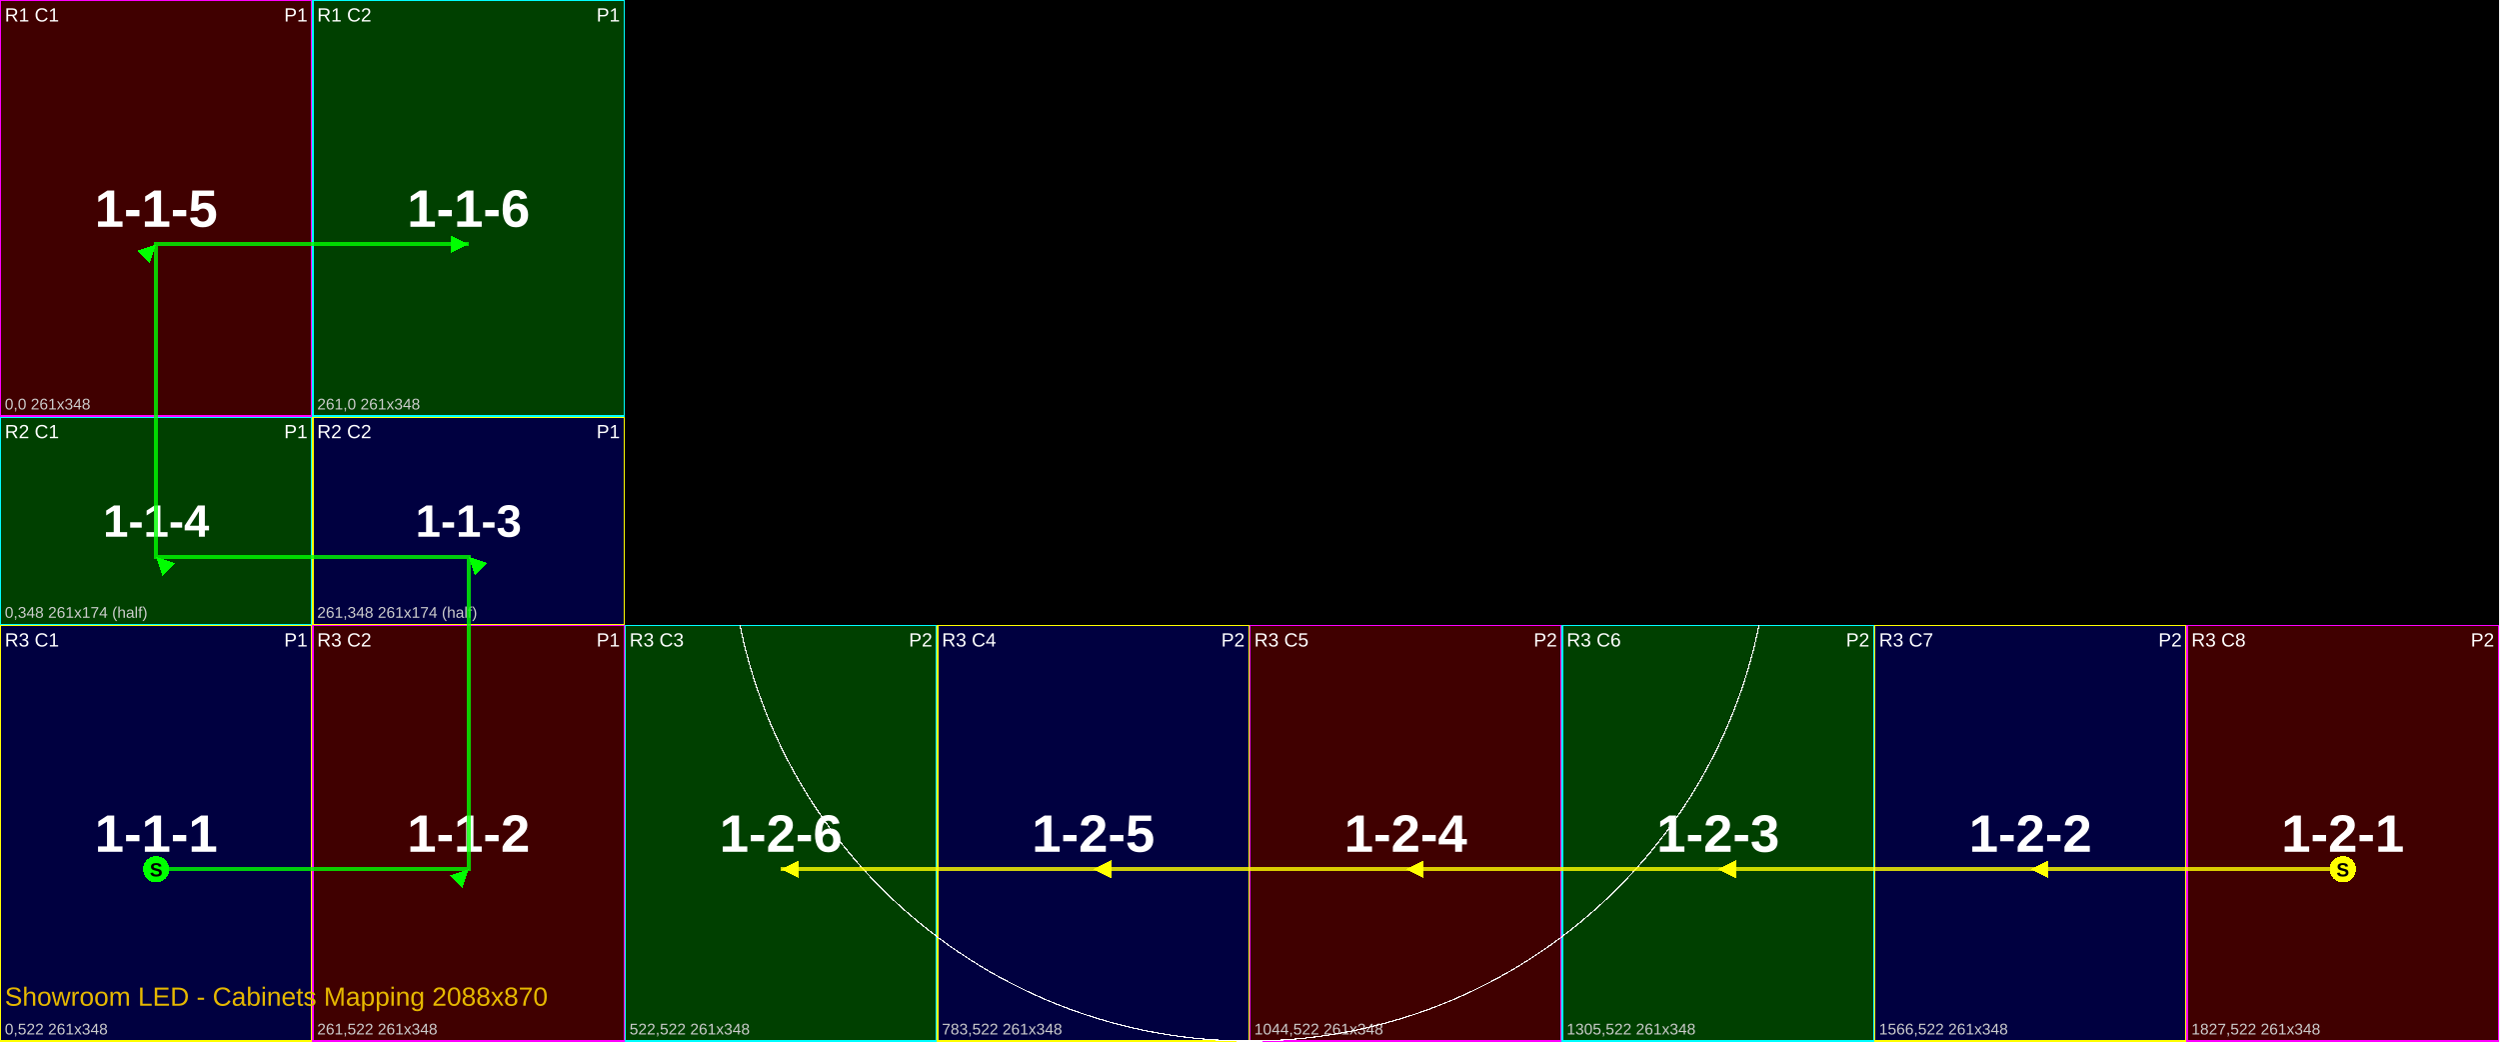
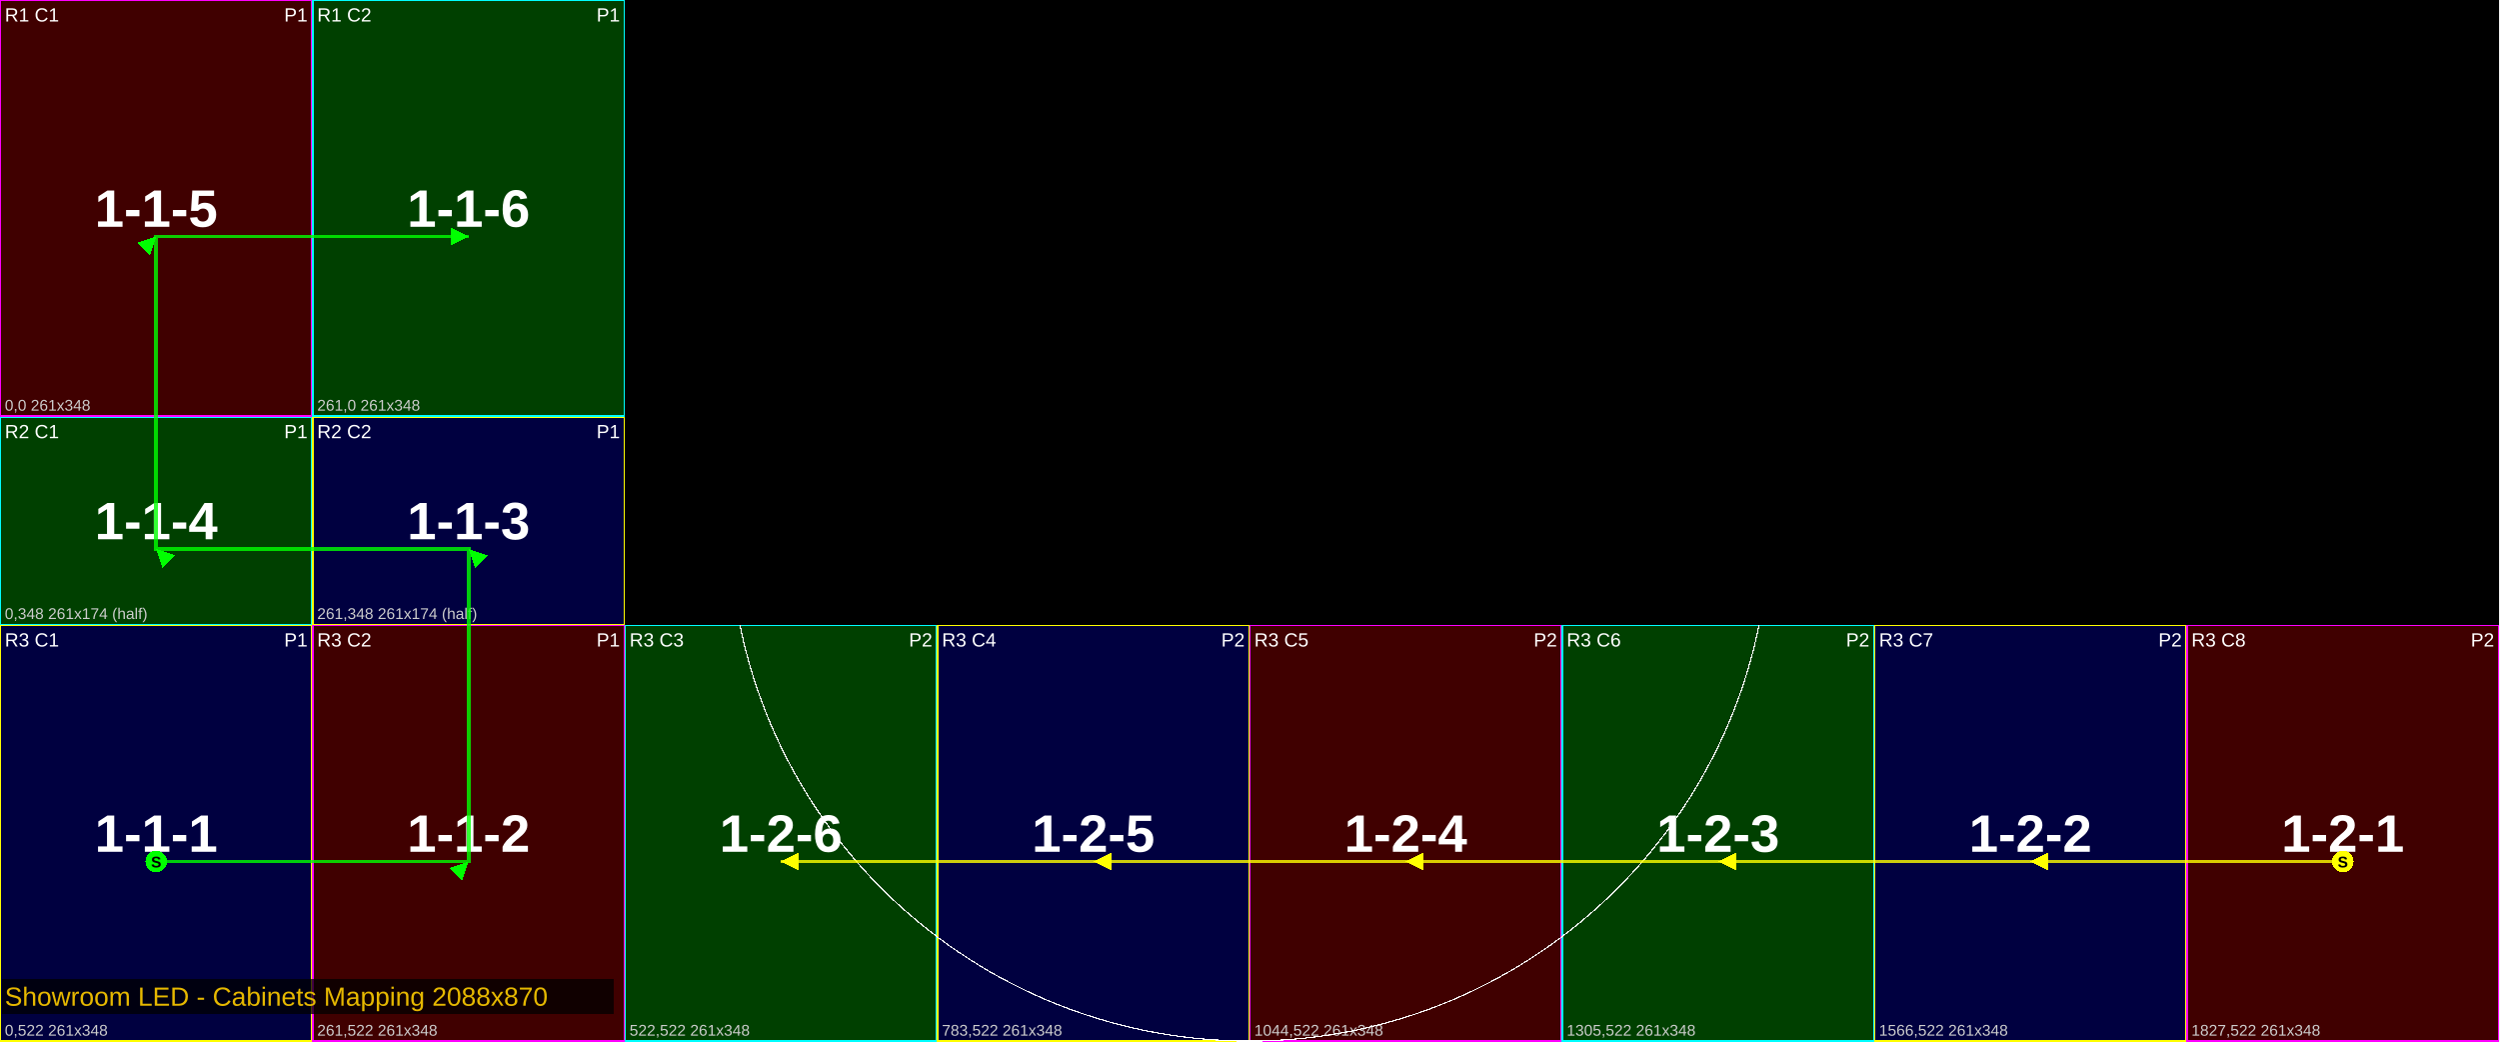
<svg xmlns="http://www.w3.org/2000/svg" width="2088" height="870" viewBox="0 0 2088 870" shape-rendering="crispEdges">
  <defs>
-     <clipPath id="screen">
-       <rect x="0" y="522" width="261" height="348" />
-       <rect x="261" y="522" width="261" height="348" />
-       <rect x="261" y="348" width="261" height="174" />
-       <rect x="0" y="348" width="261" height="174" />
-       <rect x="0" y="0" width="261" height="348" />
-       <rect x="261" y="0" width="261" height="348" />
-       <rect x="1827" y="522" width="261" height="348" />
-       <rect x="1566" y="522" width="261" height="348" />
-       <rect x="1305" y="522" width="261" height="348" />
-       <rect x="1044" y="522" width="261" height="348" />
-       <rect x="783" y="522" width="261" height="348" />
-       <rect x="522" y="522" width="261" height="348" />
-     </clipPath>
-     <marker id="arr1" viewBox="0 0 10 10" refX="10" refY="5" markerWidth="5" markerHeight="5" orient="auto">
+     <marker id="arr0" viewBox="0 0 10 10" refX="10" refY="5" markerWidth="5" markerHeight="5" orient="auto">
      <path d="M0,0 L10,5 L0,10 z" fill="#00ff00" />
    </marker>
-     <marker id="arr2" viewBox="0 0 10 10" refX="10" refY="5" markerWidth="5" markerHeight="5" orient="auto">
+     <marker id="arr1" viewBox="0 0 10 10" refX="10" refY="5" markerWidth="5" markerHeight="5" orient="auto">
      <path d="M0,0 L10,5 L0,10 z" fill="#ffff00" />
    </marker>
-     <marker id="arr3" viewBox="0 0 10 10" refX="10" refY="5" markerWidth="5" markerHeight="5" orient="auto">
+     <marker id="arr2" viewBox="0 0 10 10" refX="10" refY="5" markerWidth="5" markerHeight="5" orient="auto">
      <path d="M0,0 L10,5 L0,10 z" fill="#00ffff" />
    </marker>
-     <marker id="arr4" viewBox="0 0 10 10" refX="10" refY="5" markerWidth="5" markerHeight="5" orient="auto">
+     <marker id="arr3" viewBox="0 0 10 10" refX="10" refY="5" markerWidth="5" markerHeight="5" orient="auto">
      <path d="M0,0 L10,5 L0,10 z" fill="#ff00ff" />
    </marker>
+     <marker id="arr4" viewBox="0 0 10 10" refX="10" refY="5" markerWidth="5" markerHeight="5" orient="auto">
+       <path d="M0,0 L10,5 L0,10 z" fill="#ff8000" />
+     </marker>
+     <marker id="arr5" viewBox="0 0 10 10" refX="10" refY="5" markerWidth="5" markerHeight="5" orient="auto">
+       <path d="M0,0 L10,5 L0,10 z" fill="#ffffff" />
+     </marker>
  </defs>
-   <rect width="2088" height="870" fill="#000000" />
+   <rect x="0" y="0" width="2088" height="870" fill="#000000" />
+   <clipPath id="screen0">
+     <rect x="0" y="522" width="261" height="348" />
+     <rect x="261" y="522" width="261" height="348" />
+     <rect x="261" y="348" width="261" height="174" />
+     <rect x="0" y="348" width="261" height="174" />
+     <rect x="0" y="0" width="261" height="348" />
+     <rect x="261" y="0" width="261" height="348" />
+     <rect x="1827" y="522" width="261" height="348" />
+     <rect x="1566" y="522" width="261" height="348" />
+     <rect x="1305" y="522" width="261" height="348" />
+     <rect x="1044" y="522" width="261" height="348" />
+     <rect x="783" y="522" width="261" height="348" />
+     <rect x="522" y="522" width="261" height="348" />
+   </clipPath>
  <rect x="0" y="522" width="261" height="348" fill="#000040" />
  <rect x="0.5" y="522.5" width="260" height="347" fill="none" stroke="#ffff00" stroke-width="1" />
  <text x="130.5" y="711.4" font-family="Arial, 'Liberation Sans', Helvetica, sans-serif" font-size="44" font-weight="bold" fill="#ffffff" text-anchor="middle">1-1-1</text>
  <text x="4" y="540" font-family="Arial, 'Liberation Sans', Helvetica, sans-serif" font-size="16" font-weight="normal" fill="#ffffff" text-anchor="start">R3 C1</text>
  <text x="257" y="540" font-family="Arial, 'Liberation Sans', Helvetica, sans-serif" font-size="16" font-weight="normal" fill="#ffffff" text-anchor="end">P1</text>
-   <text x="4" y="864" font-family="Arial, 'Liberation Sans', Helvetica, sans-serif" font-size="13" font-weight="normal" fill="#cccccc" text-anchor="start">0,522  261x348</text>
+   <text x="4" y="865" font-family="Arial, 'Liberation Sans', Helvetica, sans-serif" font-size="13" font-weight="normal" fill="#cccccc" text-anchor="start">0,522  261x348</text>
  <rect x="261" y="522" width="261" height="348" fill="#400000" />
  <rect x="261.5" y="522.5" width="260" height="347" fill="none" stroke="#ff00ff" stroke-width="1" />
  <text x="391.5" y="711.4" font-family="Arial, 'Liberation Sans', Helvetica, sans-serif" font-size="44" font-weight="bold" fill="#ffffff" text-anchor="middle">1-1-2</text>
  <text x="265" y="540" font-family="Arial, 'Liberation Sans', Helvetica, sans-serif" font-size="16" font-weight="normal" fill="#ffffff" text-anchor="start">R3 C2</text>
  <text x="518" y="540" font-family="Arial, 'Liberation Sans', Helvetica, sans-serif" font-size="16" font-weight="normal" fill="#ffffff" text-anchor="end">P1</text>
-   <text x="265" y="864" font-family="Arial, 'Liberation Sans', Helvetica, sans-serif" font-size="13" font-weight="normal" fill="#cccccc" text-anchor="start">261,522  261x348</text>
+   <text x="265" y="865" font-family="Arial, 'Liberation Sans', Helvetica, sans-serif" font-size="13" font-weight="normal" fill="#cccccc" text-anchor="start">261,522  261x348</text>
  <rect x="261" y="348" width="261" height="174" fill="#000040" />
  <rect x="261.5" y="348.5" width="260" height="173" fill="none" stroke="#ffff00" stroke-width="1" />
-   <text x="391.5" y="448.3" font-family="Arial, 'Liberation Sans', Helvetica, sans-serif" font-size="38" font-weight="bold" fill="#ffffff" text-anchor="middle">1-1-3</text>
+   <text x="391.5" y="450.4" font-family="Arial, 'Liberation Sans', Helvetica, sans-serif" font-size="44" font-weight="bold" fill="#ffffff" text-anchor="middle">1-1-3</text>
  <text x="265" y="366" font-family="Arial, 'Liberation Sans', Helvetica, sans-serif" font-size="16" font-weight="normal" fill="#ffffff" text-anchor="start">R2 C2</text>
  <text x="518" y="366" font-family="Arial, 'Liberation Sans', Helvetica, sans-serif" font-size="16" font-weight="normal" fill="#ffffff" text-anchor="end">P1</text>
-   <text x="265" y="516" font-family="Arial, 'Liberation Sans', Helvetica, sans-serif" font-size="13" font-weight="normal" fill="#cccccc" text-anchor="start">261,348  261x174  (half)</text>
+   <text x="265" y="517" font-family="Arial, 'Liberation Sans', Helvetica, sans-serif" font-size="13" font-weight="normal" fill="#cccccc" text-anchor="start">261,348  261x174  (half)</text>
  <rect x="0" y="348" width="261" height="174" fill="#004000" />
  <rect x="0.5" y="348.5" width="260" height="173" fill="none" stroke="#00ffff" stroke-width="1" />
-   <text x="130.5" y="448.3" font-family="Arial, 'Liberation Sans', Helvetica, sans-serif" font-size="38" font-weight="bold" fill="#ffffff" text-anchor="middle">1-1-4</text>
+   <text x="130.5" y="450.4" font-family="Arial, 'Liberation Sans', Helvetica, sans-serif" font-size="44" font-weight="bold" fill="#ffffff" text-anchor="middle">1-1-4</text>
  <text x="4" y="366" font-family="Arial, 'Liberation Sans', Helvetica, sans-serif" font-size="16" font-weight="normal" fill="#ffffff" text-anchor="start">R2 C1</text>
  <text x="257" y="366" font-family="Arial, 'Liberation Sans', Helvetica, sans-serif" font-size="16" font-weight="normal" fill="#ffffff" text-anchor="end">P1</text>
-   <text x="4" y="516" font-family="Arial, 'Liberation Sans', Helvetica, sans-serif" font-size="13" font-weight="normal" fill="#cccccc" text-anchor="start">0,348  261x174  (half)</text>
+   <text x="4" y="517" font-family="Arial, 'Liberation Sans', Helvetica, sans-serif" font-size="13" font-weight="normal" fill="#cccccc" text-anchor="start">0,348  261x174  (half)</text>
  <rect x="0" y="0" width="261" height="348" fill="#400000" />
  <rect x="0.5" y="0.5" width="260" height="347" fill="none" stroke="#ff00ff" stroke-width="1" />
  <text x="130.5" y="189.4" font-family="Arial, 'Liberation Sans', Helvetica, sans-serif" font-size="44" font-weight="bold" fill="#ffffff" text-anchor="middle">1-1-5</text>
  <text x="4" y="18" font-family="Arial, 'Liberation Sans', Helvetica, sans-serif" font-size="16" font-weight="normal" fill="#ffffff" text-anchor="start">R1 C1</text>
  <text x="257" y="18" font-family="Arial, 'Liberation Sans', Helvetica, sans-serif" font-size="16" font-weight="normal" fill="#ffffff" text-anchor="end">P1</text>
-   <text x="4" y="342" font-family="Arial, 'Liberation Sans', Helvetica, sans-serif" font-size="13" font-weight="normal" fill="#cccccc" text-anchor="start">0,0  261x348</text>
+   <text x="4" y="343" font-family="Arial, 'Liberation Sans', Helvetica, sans-serif" font-size="13" font-weight="normal" fill="#cccccc" text-anchor="start">0,0  261x348</text>
  <rect x="261" y="0" width="261" height="348" fill="#004000" />
  <rect x="261.5" y="0.5" width="260" height="347" fill="none" stroke="#00ffff" stroke-width="1" />
  <text x="391.5" y="189.4" font-family="Arial, 'Liberation Sans', Helvetica, sans-serif" font-size="44" font-weight="bold" fill="#ffffff" text-anchor="middle">1-1-6</text>
  <text x="265" y="18" font-family="Arial, 'Liberation Sans', Helvetica, sans-serif" font-size="16" font-weight="normal" fill="#ffffff" text-anchor="start">R1 C2</text>
  <text x="518" y="18" font-family="Arial, 'Liberation Sans', Helvetica, sans-serif" font-size="16" font-weight="normal" fill="#ffffff" text-anchor="end">P1</text>
-   <text x="265" y="342" font-family="Arial, 'Liberation Sans', Helvetica, sans-serif" font-size="13" font-weight="normal" fill="#cccccc" text-anchor="start">261,0  261x348</text>
+   <text x="265" y="343" font-family="Arial, 'Liberation Sans', Helvetica, sans-serif" font-size="13" font-weight="normal" fill="#cccccc" text-anchor="start">261,0  261x348</text>
  <rect x="1827" y="522" width="261" height="348" fill="#400000" />
  <rect x="1827.5" y="522.5" width="260" height="347" fill="none" stroke="#ff00ff" stroke-width="1" />
  <text x="1957.5" y="711.4" font-family="Arial, 'Liberation Sans', Helvetica, sans-serif" font-size="44" font-weight="bold" fill="#ffffff" text-anchor="middle">1-2-1</text>
  <text x="1831" y="540" font-family="Arial, 'Liberation Sans', Helvetica, sans-serif" font-size="16" font-weight="normal" fill="#ffffff" text-anchor="start">R3 C8</text>
  <text x="2084" y="540" font-family="Arial, 'Liberation Sans', Helvetica, sans-serif" font-size="16" font-weight="normal" fill="#ffffff" text-anchor="end">P2</text>
-   <text x="1831" y="864" font-family="Arial, 'Liberation Sans', Helvetica, sans-serif" font-size="13" font-weight="normal" fill="#cccccc" text-anchor="start">1827,522  261x348</text>
+   <text x="1831" y="865" font-family="Arial, 'Liberation Sans', Helvetica, sans-serif" font-size="13" font-weight="normal" fill="#cccccc" text-anchor="start">1827,522  261x348</text>
  <rect x="1566" y="522" width="261" height="348" fill="#000040" />
  <rect x="1566.5" y="522.5" width="260" height="347" fill="none" stroke="#ffff00" stroke-width="1" />
  <text x="1696.5" y="711.4" font-family="Arial, 'Liberation Sans', Helvetica, sans-serif" font-size="44" font-weight="bold" fill="#ffffff" text-anchor="middle">1-2-2</text>
  <text x="1570" y="540" font-family="Arial, 'Liberation Sans', Helvetica, sans-serif" font-size="16" font-weight="normal" fill="#ffffff" text-anchor="start">R3 C7</text>
  <text x="1823" y="540" font-family="Arial, 'Liberation Sans', Helvetica, sans-serif" font-size="16" font-weight="normal" fill="#ffffff" text-anchor="end">P2</text>
-   <text x="1570" y="864" font-family="Arial, 'Liberation Sans', Helvetica, sans-serif" font-size="13" font-weight="normal" fill="#cccccc" text-anchor="start">1566,522  261x348</text>
+   <text x="1570" y="865" font-family="Arial, 'Liberation Sans', Helvetica, sans-serif" font-size="13" font-weight="normal" fill="#cccccc" text-anchor="start">1566,522  261x348</text>
  <rect x="1305" y="522" width="261" height="348" fill="#004000" />
  <rect x="1305.5" y="522.5" width="260" height="347" fill="none" stroke="#00ffff" stroke-width="1" />
  <text x="1435.5" y="711.4" font-family="Arial, 'Liberation Sans', Helvetica, sans-serif" font-size="44" font-weight="bold" fill="#ffffff" text-anchor="middle">1-2-3</text>
  <text x="1309" y="540" font-family="Arial, 'Liberation Sans', Helvetica, sans-serif" font-size="16" font-weight="normal" fill="#ffffff" text-anchor="start">R3 C6</text>
  <text x="1562" y="540" font-family="Arial, 'Liberation Sans', Helvetica, sans-serif" font-size="16" font-weight="normal" fill="#ffffff" text-anchor="end">P2</text>
-   <text x="1309" y="864" font-family="Arial, 'Liberation Sans', Helvetica, sans-serif" font-size="13" font-weight="normal" fill="#cccccc" text-anchor="start">1305,522  261x348</text>
+   <text x="1309" y="865" font-family="Arial, 'Liberation Sans', Helvetica, sans-serif" font-size="13" font-weight="normal" fill="#cccccc" text-anchor="start">1305,522  261x348</text>
  <rect x="1044" y="522" width="261" height="348" fill="#400000" />
  <rect x="1044.5" y="522.5" width="260" height="347" fill="none" stroke="#ff00ff" stroke-width="1" />
  <text x="1174.5" y="711.4" font-family="Arial, 'Liberation Sans', Helvetica, sans-serif" font-size="44" font-weight="bold" fill="#ffffff" text-anchor="middle">1-2-4</text>
  <text x="1048" y="540" font-family="Arial, 'Liberation Sans', Helvetica, sans-serif" font-size="16" font-weight="normal" fill="#ffffff" text-anchor="start">R3 C5</text>
  <text x="1301" y="540" font-family="Arial, 'Liberation Sans', Helvetica, sans-serif" font-size="16" font-weight="normal" fill="#ffffff" text-anchor="end">P2</text>
-   <text x="1048" y="864" font-family="Arial, 'Liberation Sans', Helvetica, sans-serif" font-size="13" font-weight="normal" fill="#cccccc" text-anchor="start">1044,522  261x348</text>
+   <text x="1048" y="865" font-family="Arial, 'Liberation Sans', Helvetica, sans-serif" font-size="13" font-weight="normal" fill="#cccccc" text-anchor="start">1044,522  261x348</text>
  <rect x="783" y="522" width="261" height="348" fill="#000040" />
  <rect x="783.5" y="522.5" width="260" height="347" fill="none" stroke="#ffff00" stroke-width="1" />
  <text x="913.5" y="711.4" font-family="Arial, 'Liberation Sans', Helvetica, sans-serif" font-size="44" font-weight="bold" fill="#ffffff" text-anchor="middle">1-2-5</text>
  <text x="787" y="540" font-family="Arial, 'Liberation Sans', Helvetica, sans-serif" font-size="16" font-weight="normal" fill="#ffffff" text-anchor="start">R3 C4</text>
  <text x="1040" y="540" font-family="Arial, 'Liberation Sans', Helvetica, sans-serif" font-size="16" font-weight="normal" fill="#ffffff" text-anchor="end">P2</text>
-   <text x="787" y="864" font-family="Arial, 'Liberation Sans', Helvetica, sans-serif" font-size="13" font-weight="normal" fill="#cccccc" text-anchor="start">783,522  261x348</text>
+   <text x="787" y="865" font-family="Arial, 'Liberation Sans', Helvetica, sans-serif" font-size="13" font-weight="normal" fill="#cccccc" text-anchor="start">783,522  261x348</text>
  <rect x="522" y="522" width="261" height="348" fill="#004000" />
  <rect x="522.5" y="522.5" width="260" height="347" fill="none" stroke="#00ffff" stroke-width="1" />
  <text x="652.5" y="711.4" font-family="Arial, 'Liberation Sans', Helvetica, sans-serif" font-size="44" font-weight="bold" fill="#ffffff" text-anchor="middle">1-2-6</text>
  <text x="526" y="540" font-family="Arial, 'Liberation Sans', Helvetica, sans-serif" font-size="16" font-weight="normal" fill="#ffffff" text-anchor="start">R3 C3</text>
  <text x="779" y="540" font-family="Arial, 'Liberation Sans', Helvetica, sans-serif" font-size="16" font-weight="normal" fill="#ffffff" text-anchor="end">P2</text>
-   <text x="526" y="864" font-family="Arial, 'Liberation Sans', Helvetica, sans-serif" font-size="13" font-weight="normal" fill="#cccccc" text-anchor="start">522,522  261x348</text>
-   <circle cx="1044.0" cy="435.0" r="434.5" fill="none" stroke="#ffffff" stroke-width="1" clip-path="url(#screen)" />
-   <path d="M130.5,726.0 L391.5,726.0 L391.5,465.0 L130.5,465.0 L130.5,204.0 L391.5,204.0" fill="none" stroke="#00ff00" stroke-width="3" stroke-opacity="0.8" marker-mid="url(#arr1)" marker-end="url(#arr1)" />
-   <circle cx="130.5" cy="726.0" r="11" fill="#00ff00" />
-   <text x="130.5" y="732.0" font-family="Arial, 'Liberation Sans', Helvetica, sans-serif" font-size="16" font-weight="bold" fill="#000000" text-anchor="middle">S</text>
-   <path d="M1957.5,726.0 L1696.5,726.0 L1435.5,726.0 L1174.5,726.0 L913.5,726.0 L652.5,726.0" fill="none" stroke="#ffff00" stroke-width="3" stroke-opacity="0.8" marker-mid="url(#arr2)" marker-end="url(#arr2)" />
-   <circle cx="1957.5" cy="726.0" r="11" fill="#ffff00" />
-   <text x="1957.5" y="732.0" font-family="Arial, 'Liberation Sans', Helvetica, sans-serif" font-size="16" font-weight="bold" fill="#000000" text-anchor="middle">S</text>
+   <text x="526" y="865" font-family="Arial, 'Liberation Sans', Helvetica, sans-serif" font-size="13" font-weight="normal" fill="#cccccc" text-anchor="start">522,522  261x348</text>
+   <circle cx="1044.0" cy="435.0" r="434.5" fill="none" stroke="#ffffff" stroke-width="1" clip-path="url(#screen0)" />
+   <path d="M130.5,719.49 L391.5,719.49 L391.5,458.49 L130.5,458.49 L130.5,197.49 L391.5,197.49" fill="none" stroke="#00ff00" stroke-width="3" stroke-opacity="0.8" marker-mid="url(#arr0)" marker-end="url(#arr0)" />
+   <circle cx="130.5" cy="719.49" r="9" fill="#00ff00" />
+   <text x="130.5" y="724.49" font-family="Arial, 'Liberation Sans', Helvetica, sans-serif" font-size="13" font-weight="bold" fill="#000000" text-anchor="middle">S</text>
+   <path d="M1957.5,719.49 L1696.5,719.49 L1435.5,719.49 L1174.5,719.49 L913.5,719.49 L652.5,719.49" fill="none" stroke="#ffff00" stroke-width="3" stroke-opacity="0.8" marker-mid="url(#arr1)" marker-end="url(#arr1)" />
+   <circle cx="1957.5" cy="719.49" r="9" fill="#ffff00" />
+   <text x="1957.5" y="724.49" font-family="Arial, 'Liberation Sans', Helvetica, sans-serif" font-size="13" font-weight="bold" fill="#000000" text-anchor="middle">S</text>
+   <rect x="2" y="818" width="511" height="29" fill="#000000" fill-opacity="0.75" />
  <text x="4" y="840" font-family="Arial, 'Liberation Sans', Helvetica, sans-serif" font-size="22" font-weight="normal" fill="#e6b800" text-anchor="start">Showroom LED - Cabinets Mapping  2088x870</text>
</svg>
